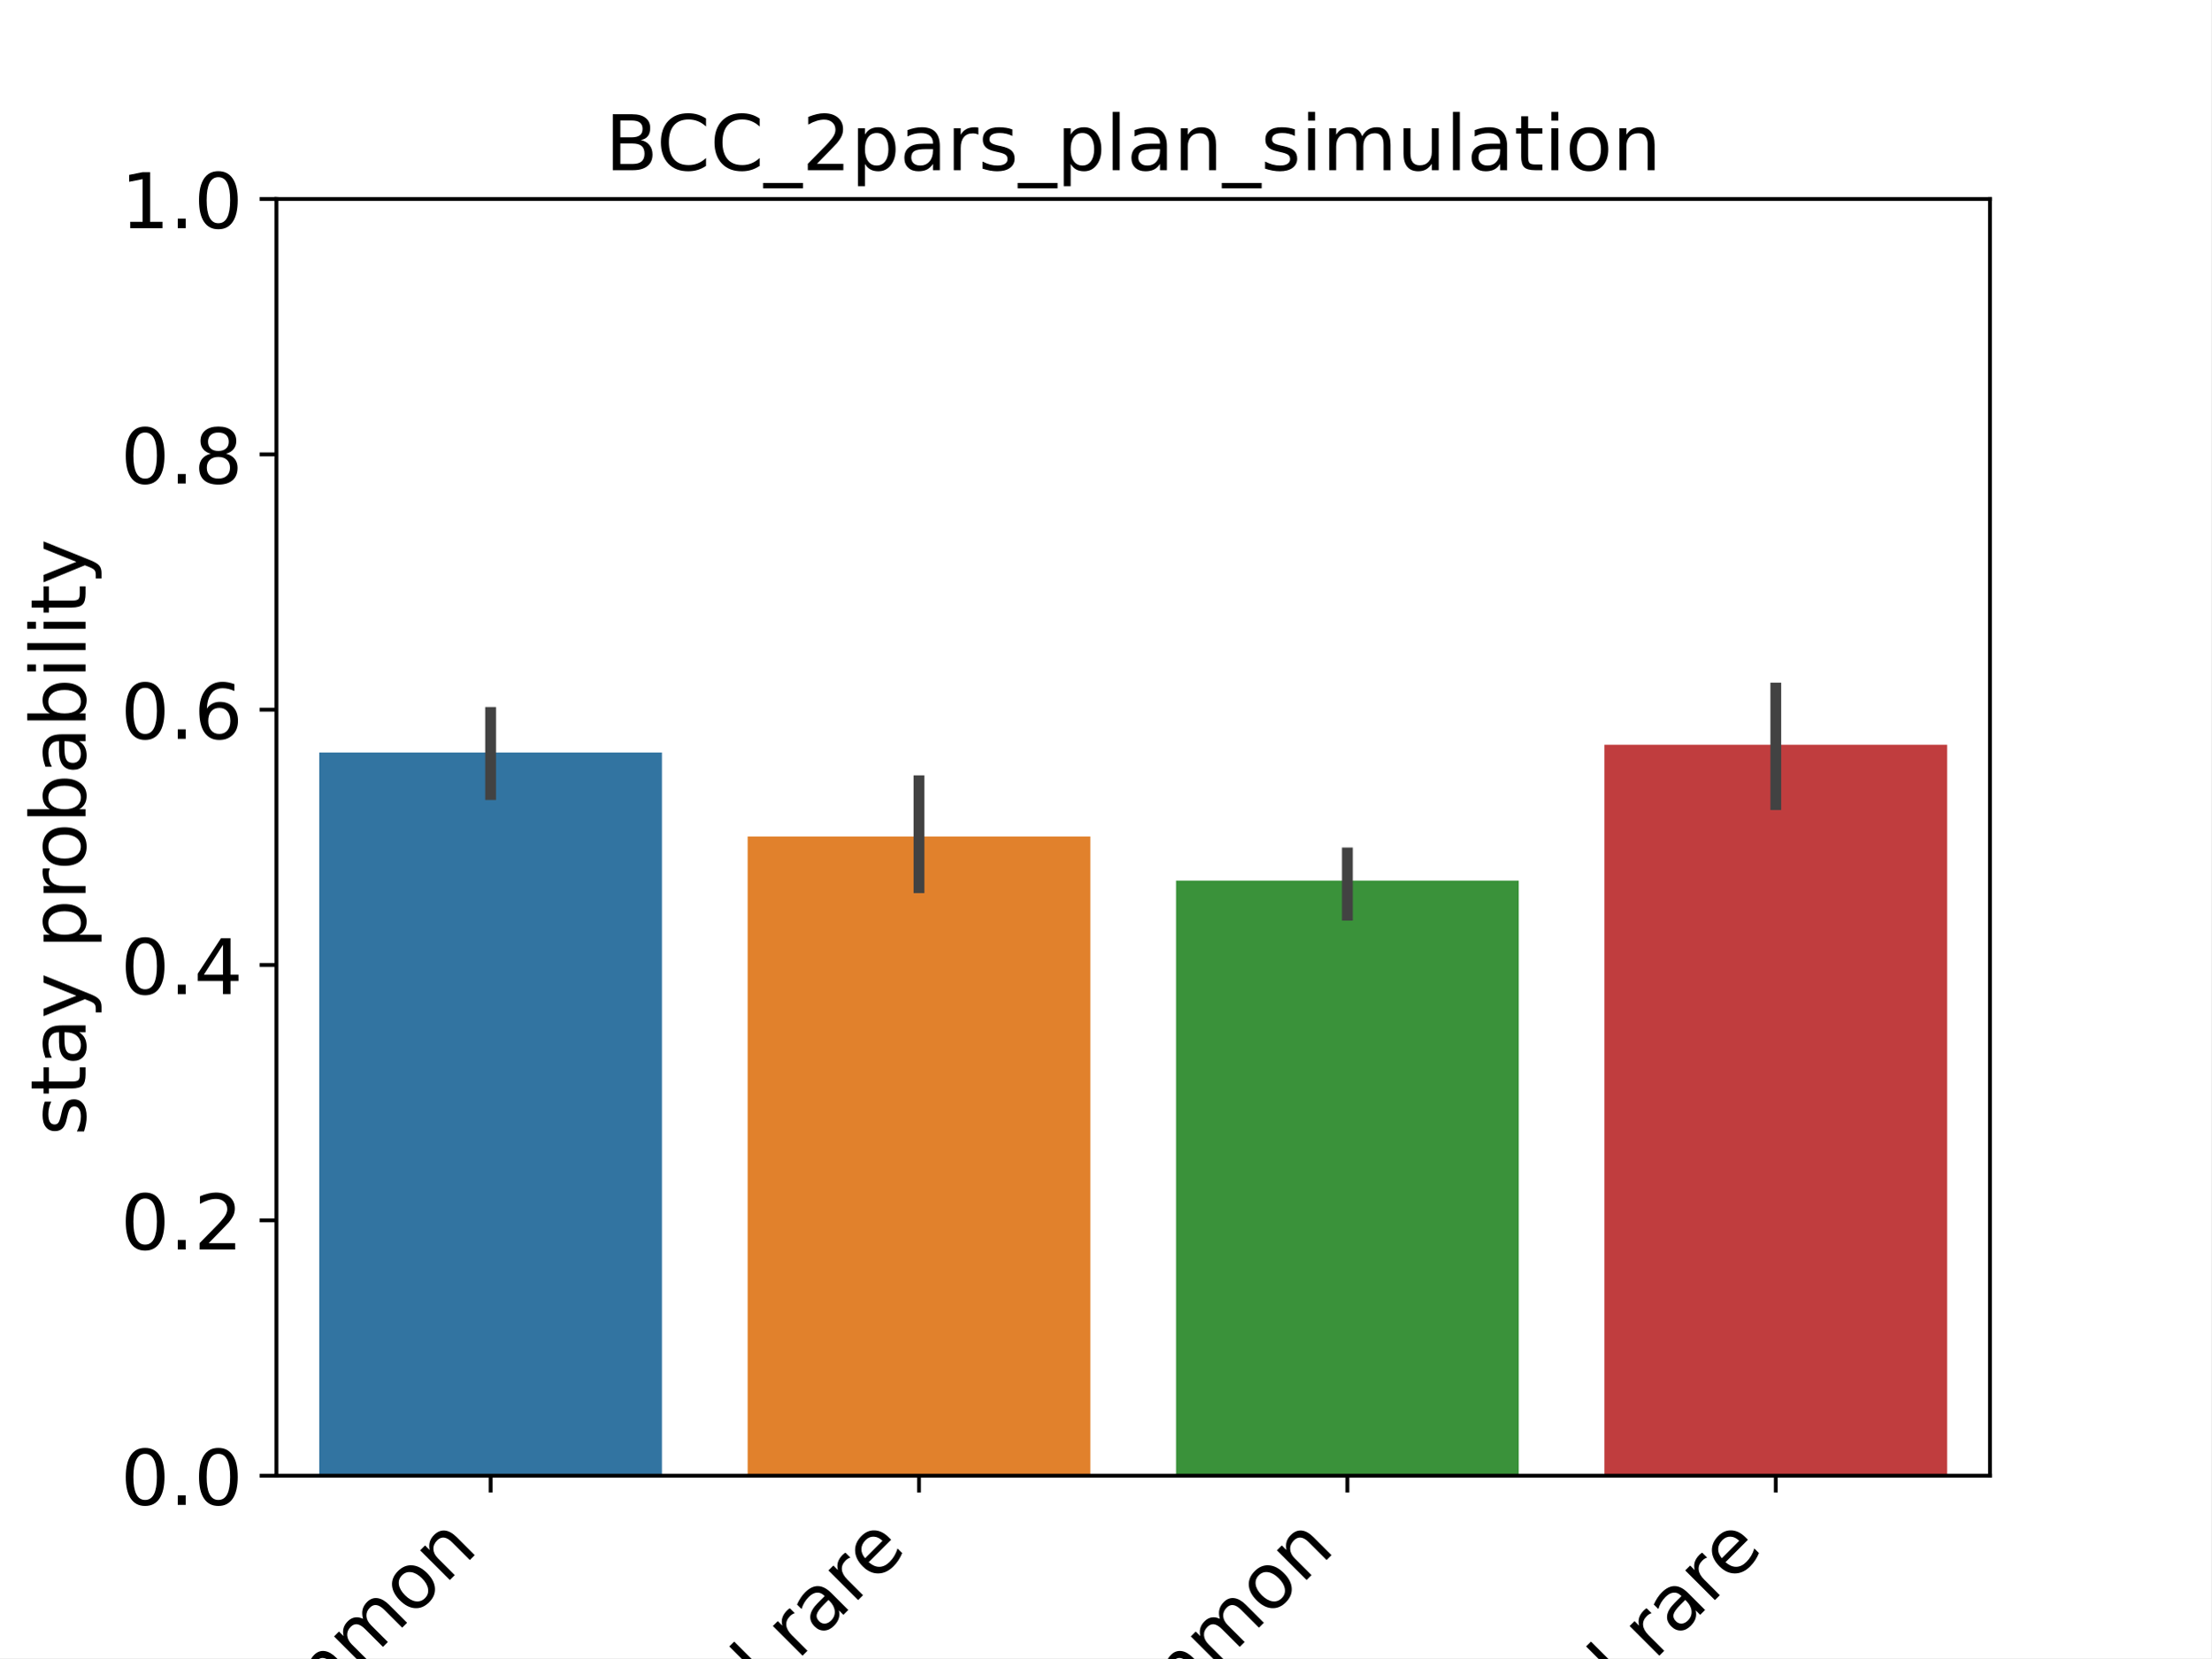
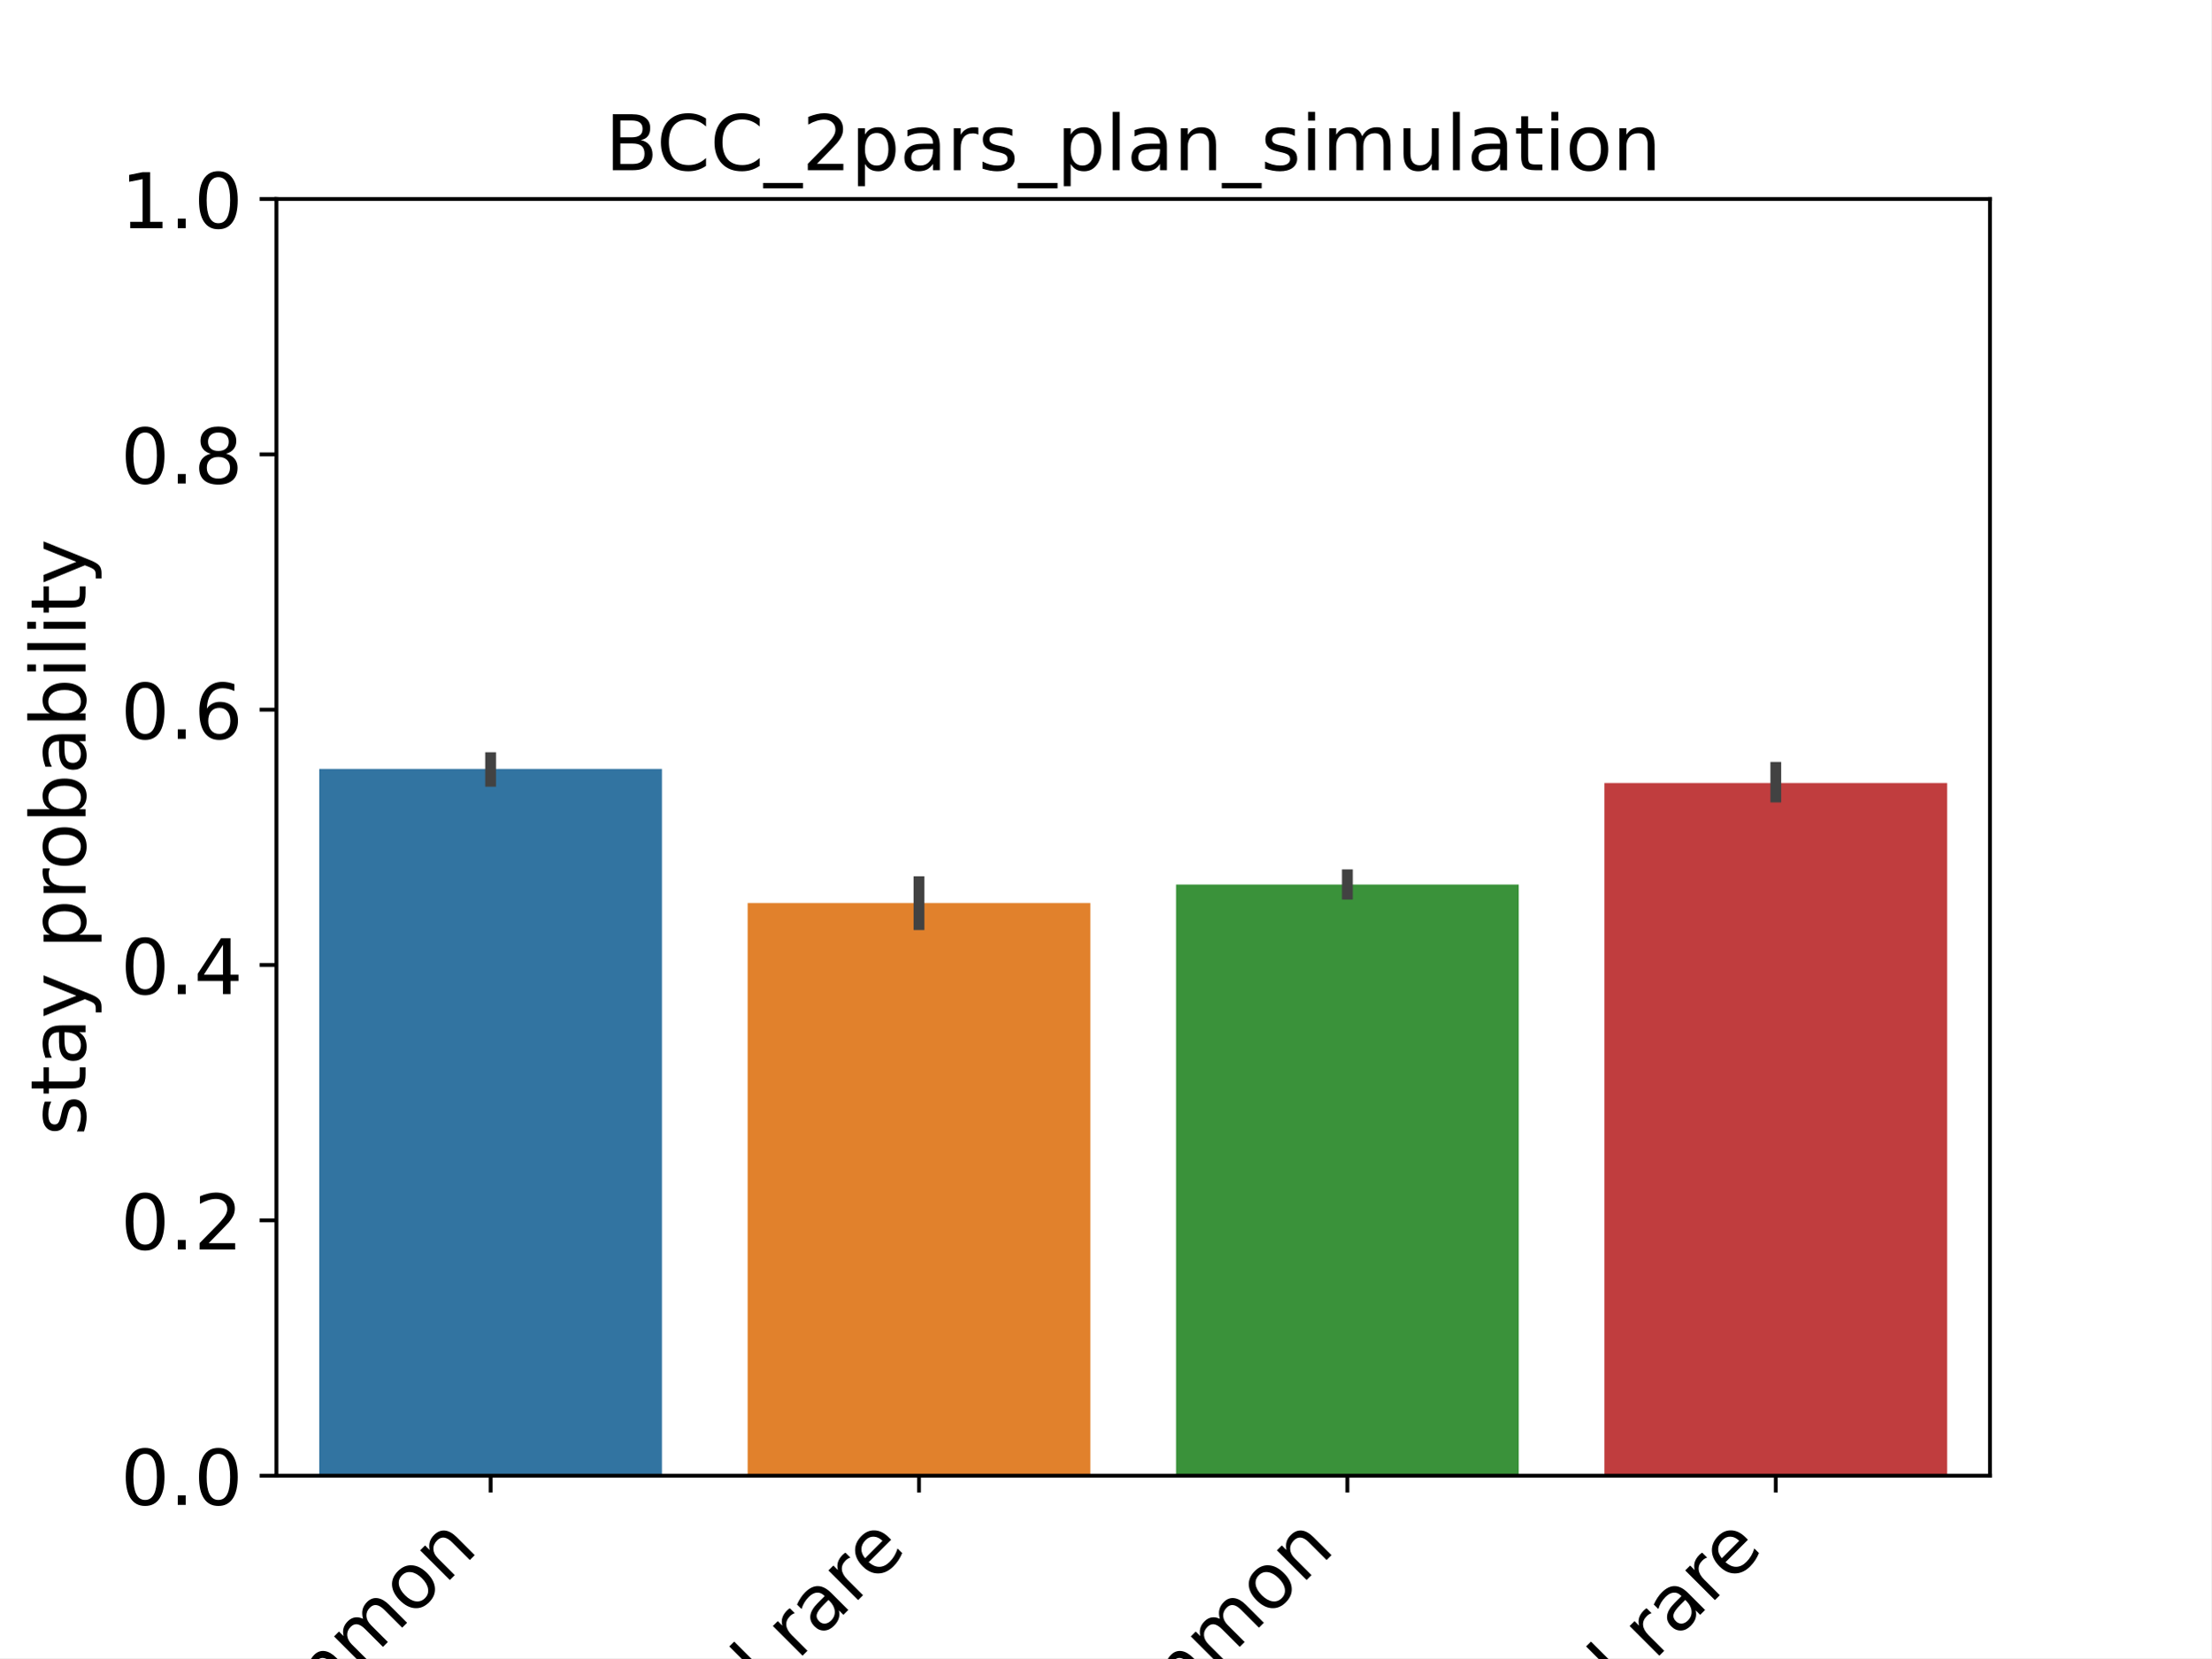
<svg xmlns="http://www.w3.org/2000/svg" xmlns:xlink="http://www.w3.org/1999/xlink" width="460.8pt" height="345.6pt" viewBox="0 0 460.8 345.6" version="1.1">
  <defs>
    <style type="text/css">*{stroke-linejoin: round; stroke-linecap: butt}</style>
  </defs>
  <g id="figure_1">
    <g id="patch_1">
      <path d="M 0 345.6  L 460.8 345.6  L 460.8 0  L 0 0  z " style="fill: #ffffff" />
    </g>
    <g id="axes_1">
      <g id="patch_2">
        <path d="M 57.6 307.584  L 414.72 307.584  L 414.72 41.472  L 57.6 41.472  z " style="fill: #ffffff" />
      </g>
      <g id="patch_3">
-         <path d="M 66.528 307.584  L 137.952 307.584  L 137.952 156.851  L 66.528 156.851  z " clip-path="url(#pbaff91af8e)" style="fill: #3274a1" />
+         <path d="M 66.528 307.584  L 137.952 307.584  L 137.952 160.273  L 66.528 160.273  z " clip-path="url(#p17601816da)" style="fill: #3274a1" />
      </g>
      <g id="patch_4">
-         <path d="M 155.808 307.584  L 227.232 307.584  L 227.232 174.357  L 155.808 174.357  z " clip-path="url(#pbaff91af8e)" style="fill: #e1812c" />
+         <path d="M 155.808 307.584  L 227.232 307.584  L 227.232 188.232  L 155.808 188.232  z " clip-path="url(#p17601816da)" style="fill: #e1812c" />
      </g>
      <g id="patch_5">
-         <path d="M 245.088 307.584  L 316.512 307.584  L 316.512 183.546  L 245.088 183.546  z " clip-path="url(#pbaff91af8e)" style="fill: #3a923a" />
+         <path d="M 245.088 307.584  L 316.512 307.584  L 316.512 184.375  L 245.088 184.375  z " clip-path="url(#p17601816da)" style="fill: #3a923a" />
      </g>
      <g id="patch_6">
-         <path d="M 334.368 307.584  L 405.792 307.584  L 405.792 155.24  L 334.368 155.24  z " clip-path="url(#pbaff91af8e)" style="fill: #c03d3e" />
+         <path d="M 334.368 307.584  L 405.792 307.584  L 405.792 163.207  L 334.368 163.207  z " clip-path="url(#p17601816da)" style="fill: #c03d3e" />
      </g>
      <g id="matplotlib.axis_1">
        <g id="xtick_1">
          <g id="line2d_1">
            <defs>
-               <path id="m397feacd06" d="M 0 0  L 0 3.5  " style="stroke: #000000; stroke-width: 0.8" />
+               <path id="mc7d03de395" d="M 0 0  L 0 3.5  " style="stroke: #000000; stroke-width: 0.8" />
            </defs>
            <g>
-               <use xlink:href="#m397feacd06" x="102.24" y="307.584" style="stroke: #000000; stroke-width: 0.8" />
+               <use xlink:href="#mc7d03de395" x="102.24" y="307.584" style="stroke: #000000; stroke-width: 0.8" />
            </g>
          </g>
          <g id="text_1">
            <g transform="translate(-6.307962 429.3757) rotate(-45) scale(0.16 -0.16)">
              <defs>
                <path id="DejaVuSans-72" d="M 2631 2963  Q 2534 3019 2420 3045  Q 2306 3072 2169 3072  Q 1681 3072 1420 2755  Q 1159 2438 1159 1844  L 1159 0  L 581 0  L 581 3500  L 1159 3500  L 1159 2956  Q 1341 3275 1631 3429  Q 1922 3584 2338 3584  Q 2397 3584 2469 3576  Q 2541 3569 2628 3553  L 2631 2963  z " transform="scale(0.015625)" />
                <path id="DejaVuSans-65" d="M 3597 1894  L 3597 1613  L 953 1613  Q 991 1019 1311 708  Q 1631 397 2203 397  Q 2534 397 2845 478  Q 3156 559 3463 722  L 3463 178  Q 3153 47 2828 -22  Q 2503 -91 2169 -91  Q 1331 -91 842 396  Q 353 884 353 1716  Q 353 2575 817 3079  Q 1281 3584 2069 3584  Q 2775 3584 3186 3129  Q 3597 2675 3597 1894  z M 3022 2063  Q 3016 2534 2758 2815  Q 2500 3097 2075 3097  Q 1594 3097 1305 2825  Q 1016 2553 972 2059  L 3022 2063  z " transform="scale(0.015625)" />
                <path id="DejaVuSans-77" d="M 269 3500  L 844 3500  L 1563 769  L 2278 3500  L 2956 3500  L 3675 769  L 4391 3500  L 4966 3500  L 4050 0  L 3372 0  L 2619 2869  L 1863 0  L 1184 0  L 269 3500  z " transform="scale(0.015625)" />
                <path id="DejaVuSans-61" d="M 2194 1759  Q 1497 1759 1228 1600  Q 959 1441 959 1056  Q 959 750 1161 570  Q 1363 391 1709 391  Q 2188 391 2477 730  Q 2766 1069 2766 1631  L 2766 1759  L 2194 1759  z M 3341 1997  L 3341 0  L 2766 0  L 2766 531  Q 2569 213 2275 61  Q 1981 -91 1556 -91  Q 1019 -91 701 211  Q 384 513 384 1019  Q 384 1609 779 1909  Q 1175 2209 1959 2209  L 2766 2209  L 2766 2266  Q 2766 2663 2505 2880  Q 2244 3097 1772 3097  Q 1472 3097 1187 3025  Q 903 2953 641 2809  L 641 3341  Q 956 3463 1253 3523  Q 1550 3584 1831 3584  Q 2591 3584 2966 3190  Q 3341 2797 3341 1997  z " transform="scale(0.015625)" />
                <path id="DejaVuSans-64" d="M 2906 2969  L 2906 4863  L 3481 4863  L 3481 0  L 2906 0  L 2906 525  Q 2725 213 2448 61  Q 2172 -91 1784 -91  Q 1150 -91 751 415  Q 353 922 353 1747  Q 353 2572 751 3078  Q 1150 3584 1784 3584  Q 2172 3584 2448 3432  Q 2725 3281 2906 2969  z M 947 1747  Q 947 1113 1208 752  Q 1469 391 1925 391  Q 2381 391 2643 752  Q 2906 1113 2906 1747  Q 2906 2381 2643 2742  Q 2381 3103 1925 3103  Q 1469 3103 1208 2742  Q 947 2381 947 1747  z " transform="scale(0.015625)" />
                <path id="DejaVuSans-20" transform="scale(0.015625)" />
                <path id="DejaVuSans-63" d="M 3122 3366  L 3122 2828  Q 2878 2963 2633 3030  Q 2388 3097 2138 3097  Q 1578 3097 1268 2742  Q 959 2388 959 1747  Q 959 1106 1268 751  Q 1578 397 2138 397  Q 2388 397 2633 464  Q 2878 531 3122 666  L 3122 134  Q 2881 22 2623 -34  Q 2366 -91 2075 -91  Q 1284 -91 818 406  Q 353 903 353 1747  Q 353 2603 823 3093  Q 1294 3584 2113 3584  Q 2378 3584 2631 3529  Q 2884 3475 3122 3366  z " transform="scale(0.015625)" />
                <path id="DejaVuSans-6f" d="M 1959 3097  Q 1497 3097 1228 2736  Q 959 2375 959 1747  Q 959 1119 1226 758  Q 1494 397 1959 397  Q 2419 397 2687 759  Q 2956 1122 2956 1747  Q 2956 2369 2687 2733  Q 2419 3097 1959 3097  z M 1959 3584  Q 2709 3584 3137 3096  Q 3566 2609 3566 1747  Q 3566 888 3137 398  Q 2709 -91 1959 -91  Q 1206 -91 779 398  Q 353 888 353 1747  Q 353 2609 779 3096  Q 1206 3584 1959 3584  z " transform="scale(0.015625)" />
                <path id="DejaVuSans-6d" d="M 3328 2828  Q 3544 3216 3844 3400  Q 4144 3584 4550 3584  Q 5097 3584 5394 3201  Q 5691 2819 5691 2113  L 5691 0  L 5113 0  L 5113 2094  Q 5113 2597 4934 2840  Q 4756 3084 4391 3084  Q 3944 3084 3684 2787  Q 3425 2491 3425 1978  L 3425 0  L 2847 0  L 2847 2094  Q 2847 2600 2669 2842  Q 2491 3084 2119 3084  Q 1678 3084 1418 2786  Q 1159 2488 1159 1978  L 1159 0  L 581 0  L 581 3500  L 1159 3500  L 1159 2956  Q 1356 3278 1631 3431  Q 1906 3584 2284 3584  Q 2666 3584 2933 3390  Q 3200 3197 3328 2828  z " transform="scale(0.015625)" />
                <path id="DejaVuSans-6e" d="M 3513 2113  L 3513 0  L 2938 0  L 2938 2094  Q 2938 2591 2744 2837  Q 2550 3084 2163 3084  Q 1697 3084 1428 2787  Q 1159 2491 1159 1978  L 1159 0  L 581 0  L 581 3500  L 1159 3500  L 1159 2956  Q 1366 3272 1645 3428  Q 1925 3584 2291 3584  Q 2894 3584 3203 3211  Q 3513 2838 3513 2113  z " transform="scale(0.015625)" />
              </defs>
              <use xlink:href="#DejaVuSans-72" />
              <use xlink:href="#DejaVuSans-65" transform="translate(38.86328 0)" />
              <use xlink:href="#DejaVuSans-77" transform="translate(100.3867 0)" />
              <use xlink:href="#DejaVuSans-61" transform="translate(182.1738 0)" />
              <use xlink:href="#DejaVuSans-72" transform="translate(243.4531 0)" />
              <use xlink:href="#DejaVuSans-64" transform="translate(282.8164 0)" />
              <use xlink:href="#DejaVuSans-65" transform="translate(346.293 0)" />
              <use xlink:href="#DejaVuSans-64" transform="translate(407.8164 0)" />
              <use xlink:href="#DejaVuSans-20" transform="translate(471.293 0)" />
              <use xlink:href="#DejaVuSans-63" transform="translate(503.0801 0)" />
              <use xlink:href="#DejaVuSans-6f" transform="translate(558.0605 0)" />
              <use xlink:href="#DejaVuSans-6d" transform="translate(619.2422 0)" />
              <use xlink:href="#DejaVuSans-6d" transform="translate(716.6543 0)" />
              <use xlink:href="#DejaVuSans-6f" transform="translate(814.0664 0)" />
              <use xlink:href="#DejaVuSans-6e" transform="translate(875.248 0)" />
            </g>
          </g>
        </g>
        <g id="xtick_2">
          <g id="line2d_2">
            <g>
-               <use xlink:href="#m397feacd06" x="191.52" y="307.584" style="stroke: #000000; stroke-width: 0.8" />
+               <use xlink:href="#mc7d03de395" x="191.52" y="307.584" style="stroke: #000000; stroke-width: 0.8" />
            </g>
          </g>
          <g id="text_2">
            <g transform="translate(109.3065 403.0413) rotate(-45) scale(0.16 -0.16)">
              <use xlink:href="#DejaVuSans-72" />
              <use xlink:href="#DejaVuSans-65" transform="translate(38.86328 0)" />
              <use xlink:href="#DejaVuSans-77" transform="translate(100.3867 0)" />
              <use xlink:href="#DejaVuSans-61" transform="translate(182.1738 0)" />
              <use xlink:href="#DejaVuSans-72" transform="translate(243.4531 0)" />
              <use xlink:href="#DejaVuSans-64" transform="translate(282.8164 0)" />
              <use xlink:href="#DejaVuSans-65" transform="translate(346.293 0)" />
              <use xlink:href="#DejaVuSans-64" transform="translate(407.8164 0)" />
              <use xlink:href="#DejaVuSans-20" transform="translate(471.293 0)" />
              <use xlink:href="#DejaVuSans-72" transform="translate(503.0801 0)" />
              <use xlink:href="#DejaVuSans-61" transform="translate(544.1934 0)" />
              <use xlink:href="#DejaVuSans-72" transform="translate(605.4727 0)" />
              <use xlink:href="#DejaVuSans-65" transform="translate(644.3359 0)" />
            </g>
          </g>
        </g>
        <g id="xtick_3">
          <g id="line2d_3">
            <g>
-               <use xlink:href="#m397feacd06" x="280.8" y="307.584" style="stroke: #000000; stroke-width: 0.8" />
+               <use xlink:href="#mc7d03de395" x="280.8" y="307.584" style="stroke: #000000; stroke-width: 0.8" />
            </g>
          </g>
          <g id="text_3">
            <g transform="translate(157.9119 443.7158) rotate(-45) scale(0.16 -0.16)">
              <defs>
                <path id="DejaVuSans-75" d="M 544 1381  L 544 3500  L 1119 3500  L 1119 1403  Q 1119 906 1312 657  Q 1506 409 1894 409  Q 2359 409 2629 706  Q 2900 1003 2900 1516  L 2900 3500  L 3475 3500  L 3475 0  L 2900 0  L 2900 538  Q 2691 219 2414 64  Q 2138 -91 1772 -91  Q 1169 -91 856 284  Q 544 659 544 1381  z M 1991 3584  L 1991 3584  z " transform="scale(0.015625)" />
              </defs>
              <use xlink:href="#DejaVuSans-75" />
              <use xlink:href="#DejaVuSans-6e" transform="translate(63.37891 0)" />
              <use xlink:href="#DejaVuSans-72" transform="translate(126.7578 0)" />
              <use xlink:href="#DejaVuSans-65" transform="translate(165.6211 0)" />
              <use xlink:href="#DejaVuSans-77" transform="translate(227.1445 0)" />
              <use xlink:href="#DejaVuSans-61" transform="translate(308.9316 0)" />
              <use xlink:href="#DejaVuSans-72" transform="translate(370.2109 0)" />
              <use xlink:href="#DejaVuSans-64" transform="translate(409.5742 0)" />
              <use xlink:href="#DejaVuSans-65" transform="translate(473.0508 0)" />
              <use xlink:href="#DejaVuSans-64" transform="translate(534.5742 0)" />
              <use xlink:href="#DejaVuSans-20" transform="translate(598.0508 0)" />
              <use xlink:href="#DejaVuSans-63" transform="translate(629.8379 0)" />
              <use xlink:href="#DejaVuSans-6f" transform="translate(684.8184 0)" />
              <use xlink:href="#DejaVuSans-6d" transform="translate(746 0)" />
              <use xlink:href="#DejaVuSans-6d" transform="translate(843.4121 0)" />
              <use xlink:href="#DejaVuSans-6f" transform="translate(940.8242 0)" />
              <use xlink:href="#DejaVuSans-6e" transform="translate(1002.006 0)" />
            </g>
          </g>
        </g>
        <g id="xtick_4">
          <g id="line2d_4">
            <g>
-               <use xlink:href="#m397feacd06" x="370.08" y="307.584" style="stroke: #000000; stroke-width: 0.8" />
+               <use xlink:href="#mc7d03de395" x="370.08" y="307.584" style="stroke: #000000; stroke-width: 0.8" />
            </g>
          </g>
          <g id="text_4">
            <g transform="translate(273.5263 417.3814) rotate(-45) scale(0.16 -0.16)">
              <use xlink:href="#DejaVuSans-75" />
              <use xlink:href="#DejaVuSans-6e" transform="translate(63.37891 0)" />
              <use xlink:href="#DejaVuSans-72" transform="translate(126.7578 0)" />
              <use xlink:href="#DejaVuSans-65" transform="translate(165.6211 0)" />
              <use xlink:href="#DejaVuSans-77" transform="translate(227.1445 0)" />
              <use xlink:href="#DejaVuSans-61" transform="translate(308.9316 0)" />
              <use xlink:href="#DejaVuSans-72" transform="translate(370.2109 0)" />
              <use xlink:href="#DejaVuSans-64" transform="translate(409.5742 0)" />
              <use xlink:href="#DejaVuSans-65" transform="translate(473.0508 0)" />
              <use xlink:href="#DejaVuSans-64" transform="translate(534.5742 0)" />
              <use xlink:href="#DejaVuSans-20" transform="translate(598.0508 0)" />
              <use xlink:href="#DejaVuSans-72" transform="translate(629.8379 0)" />
              <use xlink:href="#DejaVuSans-61" transform="translate(670.9512 0)" />
              <use xlink:href="#DejaVuSans-72" transform="translate(732.2305 0)" />
              <use xlink:href="#DejaVuSans-65" transform="translate(771.0938 0)" />
            </g>
          </g>
        </g>
      </g>
      <g id="matplotlib.axis_2">
        <g id="ytick_1">
          <g id="line2d_5">
            <defs>
-               <path id="m71ddf9f485" d="M 0 0  L -3.5 0  " style="stroke: #000000; stroke-width: 0.8" />
+               <path id="ma444994401" d="M 0 0  L -3.5 0  " style="stroke: #000000; stroke-width: 0.8" />
            </defs>
            <g>
-               <use xlink:href="#m71ddf9f485" x="57.6" y="307.584" style="stroke: #000000; stroke-width: 0.8" />
+               <use xlink:href="#ma444994401" x="57.6" y="307.584" style="stroke: #000000; stroke-width: 0.8" />
            </g>
          </g>
          <g id="text_5">
            <g transform="translate(25.155 313.6628) scale(0.16 -0.16)">
              <defs>
                <path id="DejaVuSans-30" d="M 2034 4250  Q 1547 4250 1301 3770  Q 1056 3291 1056 2328  Q 1056 1369 1301 889  Q 1547 409 2034 409  Q 2525 409 2770 889  Q 3016 1369 3016 2328  Q 3016 3291 2770 3770  Q 2525 4250 2034 4250  z M 2034 4750  Q 2819 4750 3233 4129  Q 3647 3509 3647 2328  Q 3647 1150 3233 529  Q 2819 -91 2034 -91  Q 1250 -91 836 529  Q 422 1150 422 2328  Q 422 3509 836 4129  Q 1250 4750 2034 4750  z " transform="scale(0.015625)" />
                <path id="DejaVuSans-2e" d="M 684 794  L 1344 794  L 1344 0  L 684 0  L 684 794  z " transform="scale(0.015625)" />
              </defs>
              <use xlink:href="#DejaVuSans-30" />
              <use xlink:href="#DejaVuSans-2e" transform="translate(63.62305 0)" />
              <use xlink:href="#DejaVuSans-30" transform="translate(95.41016 0)" />
            </g>
          </g>
        </g>
        <g id="ytick_2">
          <g id="line2d_6">
            <g>
-               <use xlink:href="#m71ddf9f485" x="57.6" y="254.362" style="stroke: #000000; stroke-width: 0.8" />
+               <use xlink:href="#ma444994401" x="57.6" y="254.362" style="stroke: #000000; stroke-width: 0.8" />
            </g>
          </g>
          <g id="text_6">
            <g transform="translate(25.155 260.4403) scale(0.16 -0.16)">
              <defs>
                <path id="DejaVuSans-32" d="M 1228 531  L 3431 531  L 3431 0  L 469 0  L 469 531  Q 828 903 1448 1529  Q 2069 2156 2228 2338  Q 2531 2678 2651 2914  Q 2772 3150 2772 3378  Q 2772 3750 2511 3984  Q 2250 4219 1831 4219  Q 1534 4219 1204 4116  Q 875 4013 500 3803  L 500 4441  Q 881 4594 1212 4672  Q 1544 4750 1819 4750  Q 2544 4750 2975 4387  Q 3406 4025 3406 3419  Q 3406 3131 3298 2873  Q 3191 2616 2906 2266  Q 2828 2175 2409 1742  Q 1991 1309 1228 531  z " transform="scale(0.015625)" />
              </defs>
              <use xlink:href="#DejaVuSans-30" />
              <use xlink:href="#DejaVuSans-2e" transform="translate(63.62305 0)" />
              <use xlink:href="#DejaVuSans-32" transform="translate(95.41016 0)" />
            </g>
          </g>
        </g>
        <g id="ytick_3">
          <g id="line2d_7">
            <g>
-               <use xlink:href="#m71ddf9f485" x="57.6" y="201.139" style="stroke: #000000; stroke-width: 0.8" />
+               <use xlink:href="#ma444994401" x="57.6" y="201.139" style="stroke: #000000; stroke-width: 0.8" />
            </g>
          </g>
          <g id="text_7">
            <g transform="translate(25.155 207.2179) scale(0.16 -0.16)">
              <defs>
                <path id="DejaVuSans-34" d="M 2419 4116  L 825 1625  L 2419 1625  L 2419 4116  z M 2253 4666  L 3047 4666  L 3047 1625  L 3713 1625  L 3713 1100  L 3047 1100  L 3047 0  L 2419 0  L 2419 1100  L 313 1100  L 313 1709  L 2253 4666  z " transform="scale(0.015625)" />
              </defs>
              <use xlink:href="#DejaVuSans-30" />
              <use xlink:href="#DejaVuSans-2e" transform="translate(63.62305 0)" />
              <use xlink:href="#DejaVuSans-34" transform="translate(95.41016 0)" />
            </g>
          </g>
        </g>
        <g id="ytick_4">
          <g id="line2d_8">
            <g>
-               <use xlink:href="#m71ddf9f485" x="57.6" y="147.917" style="stroke: #000000; stroke-width: 0.8" />
+               <use xlink:href="#ma444994401" x="57.6" y="147.917" style="stroke: #000000; stroke-width: 0.8" />
            </g>
          </g>
          <g id="text_8">
            <g transform="translate(25.155 153.9955) scale(0.16 -0.16)">
              <defs>
                <path id="DejaVuSans-36" d="M 2113 2584  Q 1688 2584 1439 2293  Q 1191 2003 1191 1497  Q 1191 994 1439 701  Q 1688 409 2113 409  Q 2538 409 2786 701  Q 3034 994 3034 1497  Q 3034 2003 2786 2293  Q 2538 2584 2113 2584  z M 3366 4563  L 3366 3988  Q 3128 4100 2886 4159  Q 2644 4219 2406 4219  Q 1781 4219 1451 3797  Q 1122 3375 1075 2522  Q 1259 2794 1537 2939  Q 1816 3084 2150 3084  Q 2853 3084 3261 2657  Q 3669 2231 3669 1497  Q 3669 778 3244 343  Q 2819 -91 2113 -91  Q 1303 -91 875 529  Q 447 1150 447 2328  Q 447 3434 972 4092  Q 1497 4750 2381 4750  Q 2619 4750 2861 4703  Q 3103 4656 3366 4563  z " transform="scale(0.015625)" />
              </defs>
              <use xlink:href="#DejaVuSans-30" />
              <use xlink:href="#DejaVuSans-2e" transform="translate(63.62305 0)" />
              <use xlink:href="#DejaVuSans-36" transform="translate(95.41016 0)" />
            </g>
          </g>
        </g>
        <g id="ytick_5">
          <g id="line2d_9">
            <g>
-               <use xlink:href="#m71ddf9f485" x="57.6" y="94.694" style="stroke: #000000; stroke-width: 0.8" />
+               <use xlink:href="#ma444994401" x="57.6" y="94.694" style="stroke: #000000; stroke-width: 0.8" />
            </g>
          </g>
          <g id="text_9">
            <g transform="translate(25.155 100.7731) scale(0.16 -0.16)">
              <defs>
                <path id="DejaVuSans-38" d="M 2034 2216  Q 1584 2216 1326 1975  Q 1069 1734 1069 1313  Q 1069 891 1326 650  Q 1584 409 2034 409  Q 2484 409 2743 651  Q 3003 894 3003 1313  Q 3003 1734 2745 1975  Q 2488 2216 2034 2216  z M 1403 2484  Q 997 2584 770 2862  Q 544 3141 544 3541  Q 544 4100 942 4425  Q 1341 4750 2034 4750  Q 2731 4750 3128 4425  Q 3525 4100 3525 3541  Q 3525 3141 3298 2862  Q 3072 2584 2669 2484  Q 3125 2378 3379 2068  Q 3634 1759 3634 1313  Q 3634 634 3220 271  Q 2806 -91 2034 -91  Q 1263 -91 848 271  Q 434 634 434 1313  Q 434 1759 690 2068  Q 947 2378 1403 2484  z M 1172 3481  Q 1172 3119 1398 2916  Q 1625 2713 2034 2713  Q 2441 2713 2670 2916  Q 2900 3119 2900 3481  Q 2900 3844 2670 4047  Q 2441 4250 2034 4250  Q 1625 4250 1398 4047  Q 1172 3844 1172 3481  z " transform="scale(0.015625)" />
              </defs>
              <use xlink:href="#DejaVuSans-30" />
              <use xlink:href="#DejaVuSans-2e" transform="translate(63.62305 0)" />
              <use xlink:href="#DejaVuSans-38" transform="translate(95.41016 0)" />
            </g>
          </g>
        </g>
        <g id="ytick_6">
          <g id="line2d_10">
            <g>
-               <use xlink:href="#m71ddf9f485" x="57.6" y="41.472" style="stroke: #000000; stroke-width: 0.8" />
+               <use xlink:href="#ma444994401" x="57.6" y="41.472" style="stroke: #000000; stroke-width: 0.8" />
            </g>
          </g>
          <g id="text_10">
            <g transform="translate(25.155 47.55075) scale(0.16 -0.16)">
              <defs>
                <path id="DejaVuSans-31" d="M 794 531  L 1825 531  L 1825 4091  L 703 3866  L 703 4441  L 1819 4666  L 2450 4666  L 2450 531  L 3481 531  L 3481 0  L 794 0  L 794 531  z " transform="scale(0.015625)" />
              </defs>
              <use xlink:href="#DejaVuSans-31" />
              <use xlink:href="#DejaVuSans-2e" transform="translate(63.62305 0)" />
              <use xlink:href="#DejaVuSans-30" transform="translate(95.41016 0)" />
            </g>
          </g>
        </g>
        <g id="text_11">
          <g transform="translate(17.8275 236.693) rotate(-90) scale(0.16 -0.16)">
            <defs>
              <path id="DejaVuSans-73" d="M 2834 3397  L 2834 2853  Q 2591 2978 2328 3040  Q 2066 3103 1784 3103  Q 1356 3103 1142 2972  Q 928 2841 928 2578  Q 928 2378 1081 2264  Q 1234 2150 1697 2047  L 1894 2003  Q 2506 1872 2764 1633  Q 3022 1394 3022 966  Q 3022 478 2636 193  Q 2250 -91 1575 -91  Q 1294 -91 989 -36  Q 684 19 347 128  L 347 722  Q 666 556 975 473  Q 1284 391 1588 391  Q 1994 391 2212 530  Q 2431 669 2431 922  Q 2431 1156 2273 1281  Q 2116 1406 1581 1522  L 1381 1569  Q 847 1681 609 1914  Q 372 2147 372 2553  Q 372 3047 722 3315  Q 1072 3584 1716 3584  Q 2034 3584 2315 3537  Q 2597 3491 2834 3397  z " transform="scale(0.015625)" />
              <path id="DejaVuSans-74" d="M 1172 4494  L 1172 3500  L 2356 3500  L 2356 3053  L 1172 3053  L 1172 1153  Q 1172 725 1289 603  Q 1406 481 1766 481  L 2356 481  L 2356 0  L 1766 0  Q 1100 0 847 248  Q 594 497 594 1153  L 594 3053  L 172 3053  L 172 3500  L 594 3500  L 594 4494  L 1172 4494  z " transform="scale(0.015625)" />
              <path id="DejaVuSans-79" d="M 2059 -325  Q 1816 -950 1584 -1140  Q 1353 -1331 966 -1331  L 506 -1331  L 506 -850  L 844 -850  Q 1081 -850 1212 -737  Q 1344 -625 1503 -206  L 1606 56  L 191 3500  L 800 3500  L 1894 763  L 2988 3500  L 3597 3500  L 2059 -325  z " transform="scale(0.015625)" />
              <path id="DejaVuSans-70" d="M 1159 525  L 1159 -1331  L 581 -1331  L 581 3500  L 1159 3500  L 1159 2969  Q 1341 3281 1617 3432  Q 1894 3584 2278 3584  Q 2916 3584 3314 3078  Q 3713 2572 3713 1747  Q 3713 922 3314 415  Q 2916 -91 2278 -91  Q 1894 -91 1617 61  Q 1341 213 1159 525  z M 3116 1747  Q 3116 2381 2855 2742  Q 2594 3103 2138 3103  Q 1681 3103 1420 2742  Q 1159 2381 1159 1747  Q 1159 1113 1420 752  Q 1681 391 2138 391  Q 2594 391 2855 752  Q 3116 1113 3116 1747  z " transform="scale(0.015625)" />
              <path id="DejaVuSans-62" d="M 3116 1747  Q 3116 2381 2855 2742  Q 2594 3103 2138 3103  Q 1681 3103 1420 2742  Q 1159 2381 1159 1747  Q 1159 1113 1420 752  Q 1681 391 2138 391  Q 2594 391 2855 752  Q 3116 1113 3116 1747  z M 1159 2969  Q 1341 3281 1617 3432  Q 1894 3584 2278 3584  Q 2916 3584 3314 3078  Q 3713 2572 3713 1747  Q 3713 922 3314 415  Q 2916 -91 2278 -91  Q 1894 -91 1617 61  Q 1341 213 1159 525  L 1159 0  L 581 0  L 581 4863  L 1159 4863  L 1159 2969  z " transform="scale(0.015625)" />
              <path id="DejaVuSans-69" d="M 603 3500  L 1178 3500  L 1178 0  L 603 0  L 603 3500  z M 603 4863  L 1178 4863  L 1178 4134  L 603 4134  L 603 4863  z " transform="scale(0.015625)" />
              <path id="DejaVuSans-6c" d="M 603 4863  L 1178 4863  L 1178 0  L 603 0  L 603 4863  z " transform="scale(0.015625)" />
            </defs>
            <use xlink:href="#DejaVuSans-73" />
            <use xlink:href="#DejaVuSans-74" transform="translate(52.09961 0)" />
            <use xlink:href="#DejaVuSans-61" transform="translate(91.30859 0)" />
            <use xlink:href="#DejaVuSans-79" transform="translate(152.5879 0)" />
            <use xlink:href="#DejaVuSans-20" transform="translate(211.7676 0)" />
            <use xlink:href="#DejaVuSans-70" transform="translate(243.5547 0)" />
            <use xlink:href="#DejaVuSans-72" transform="translate(307.0312 0)" />
            <use xlink:href="#DejaVuSans-6f" transform="translate(345.8945 0)" />
            <use xlink:href="#DejaVuSans-62" transform="translate(407.0762 0)" />
            <use xlink:href="#DejaVuSans-61" transform="translate(470.5527 0)" />
            <use xlink:href="#DejaVuSans-62" transform="translate(531.832 0)" />
            <use xlink:href="#DejaVuSans-69" transform="translate(595.3086 0)" />
            <use xlink:href="#DejaVuSans-6c" transform="translate(623.0918 0)" />
            <use xlink:href="#DejaVuSans-69" transform="translate(650.875 0)" />
            <use xlink:href="#DejaVuSans-74" transform="translate(678.6582 0)" />
            <use xlink:href="#DejaVuSans-79" transform="translate(717.8672 0)" />
          </g>
        </g>
      </g>
      <g id="line2d_11">
-         <path d="M 102.24 165.616  L 102.24 148.492  " clip-path="url(#pbaff91af8e)" style="fill: none; stroke: #424242; stroke-width: 2.25; stroke-linecap: square" />
+         <path d="M 102.24 162.843  L 102.24 157.915  " clip-path="url(#p17601816da)" style="fill: none; stroke: #424242; stroke-width: 2.25; stroke-linecap: square" />
      </g>
      <g id="line2d_12">
-         <path d="M 191.52 185.024  L 191.52 162.738  " clip-path="url(#pbaff91af8e)" style="fill: none; stroke: #424242; stroke-width: 2.25; stroke-linecap: square" />
+         <path d="M 191.52 192.715  L 191.52 183.774  " clip-path="url(#p17601816da)" style="fill: none; stroke: #424242; stroke-width: 2.25; stroke-linecap: square" />
      </g>
      <g id="line2d_13">
-         <path d="M 280.8 190.757  L 280.8 177.773  " clip-path="url(#pbaff91af8e)" style="fill: none; stroke: #424242; stroke-width: 2.25; stroke-linecap: square" />
+         <path d="M 280.8 186.37  L 280.8 182.335  " clip-path="url(#p17601816da)" style="fill: none; stroke: #424242; stroke-width: 2.25; stroke-linecap: square" />
      </g>
      <g id="line2d_14">
-         <path d="M 370.08 167.705  L 370.08 143.423  " clip-path="url(#pbaff91af8e)" style="fill: none; stroke: #424242; stroke-width: 2.25; stroke-linecap: square" />
+         <path d="M 370.08 166.132  L 370.08 159.935  " clip-path="url(#p17601816da)" style="fill: none; stroke: #424242; stroke-width: 2.25; stroke-linecap: square" />
      </g>
      <g id="patch_7">
        <path d="M 57.6 307.584  L 57.6 41.472  " style="fill: none; stroke: #000000; stroke-width: 0.8; stroke-linejoin: miter; stroke-linecap: square" />
      </g>
      <g id="patch_8">
        <path d="M 414.72 307.584  L 414.72 41.472  " style="fill: none; stroke: #000000; stroke-width: 0.8; stroke-linejoin: miter; stroke-linecap: square" />
      </g>
      <g id="patch_9">
        <path d="M 57.6 307.584  L 414.72 307.584  " style="fill: none; stroke: #000000; stroke-width: 0.8; stroke-linejoin: miter; stroke-linecap: square" />
      </g>
      <g id="patch_10">
        <path d="M 57.6 41.472  L 414.72 41.472  " style="fill: none; stroke: #000000; stroke-width: 0.8; stroke-linejoin: miter; stroke-linecap: square" />
      </g>
      <g id="text_12">
        <g transform="translate(126.1363 35.472) scale(0.16 -0.16)">
          <defs>
            <path id="DejaVuSans-42" d="M 1259 2228  L 1259 519  L 2272 519  Q 2781 519 3026 730  Q 3272 941 3272 1375  Q 3272 1813 3026 2020  Q 2781 2228 2272 2228  L 1259 2228  z M 1259 4147  L 1259 2741  L 2194 2741  Q 2656 2741 2882 2914  Q 3109 3088 3109 3444  Q 3109 3797 2882 3972  Q 2656 4147 2194 4147  L 1259 4147  z M 628 4666  L 2241 4666  Q 2963 4666 3353 4366  Q 3744 4066 3744 3513  Q 3744 3084 3544 2831  Q 3344 2578 2956 2516  Q 3422 2416 3680 2098  Q 3938 1781 3938 1306  Q 3938 681 3513 340  Q 3088 0 2303 0  L 628 0  L 628 4666  z " transform="scale(0.015625)" />
            <path id="DejaVuSans-43" d="M 4122 4306  L 4122 3641  Q 3803 3938 3442 4084  Q 3081 4231 2675 4231  Q 1875 4231 1450 3742  Q 1025 3253 1025 2328  Q 1025 1406 1450 917  Q 1875 428 2675 428  Q 3081 428 3442 575  Q 3803 722 4122 1019  L 4122 359  Q 3791 134 3420 21  Q 3050 -91 2638 -91  Q 1578 -91 968 557  Q 359 1206 359 2328  Q 359 3453 968 4101  Q 1578 4750 2638 4750  Q 3056 4750 3426 4639  Q 3797 4528 4122 4306  z " transform="scale(0.015625)" />
            <path id="DejaVuSans-5f" d="M 3263 -1063  L 3263 -1509  L -63 -1509  L -63 -1063  L 3263 -1063  z " transform="scale(0.015625)" />
          </defs>
          <use xlink:href="#DejaVuSans-42" />
          <use xlink:href="#DejaVuSans-43" transform="translate(66.85352 0)" />
          <use xlink:href="#DejaVuSans-43" transform="translate(136.6777 0)" />
          <use xlink:href="#DejaVuSans-5f" transform="translate(206.502 0)" />
          <use xlink:href="#DejaVuSans-32" transform="translate(256.502 0)" />
          <use xlink:href="#DejaVuSans-70" transform="translate(320.125 0)" />
          <use xlink:href="#DejaVuSans-61" transform="translate(383.6016 0)" />
          <use xlink:href="#DejaVuSans-72" transform="translate(444.8809 0)" />
          <use xlink:href="#DejaVuSans-73" transform="translate(485.9941 0)" />
          <use xlink:href="#DejaVuSans-5f" transform="translate(538.0938 0)" />
          <use xlink:href="#DejaVuSans-70" transform="translate(588.0938 0)" />
          <use xlink:href="#DejaVuSans-6c" transform="translate(651.5703 0)" />
          <use xlink:href="#DejaVuSans-61" transform="translate(679.3535 0)" />
          <use xlink:href="#DejaVuSans-6e" transform="translate(740.6328 0)" />
          <use xlink:href="#DejaVuSans-5f" transform="translate(804.0117 0)" />
          <use xlink:href="#DejaVuSans-73" transform="translate(854.0117 0)" />
          <use xlink:href="#DejaVuSans-69" transform="translate(906.1113 0)" />
          <use xlink:href="#DejaVuSans-6d" transform="translate(933.8945 0)" />
          <use xlink:href="#DejaVuSans-75" transform="translate(1031.307 0)" />
          <use xlink:href="#DejaVuSans-6c" transform="translate(1094.686 0)" />
          <use xlink:href="#DejaVuSans-61" transform="translate(1122.469 0)" />
          <use xlink:href="#DejaVuSans-74" transform="translate(1183.748 0)" />
          <use xlink:href="#DejaVuSans-69" transform="translate(1222.957 0)" />
          <use xlink:href="#DejaVuSans-6f" transform="translate(1250.74 0)" />
          <use xlink:href="#DejaVuSans-6e" transform="translate(1311.922 0)" />
        </g>
      </g>
    </g>
  </g>
  <defs>
-     <clipPath id="pbaff91af8e">
+     <clipPath id="p17601816da">
      <rect x="57.6" y="41.472" width="357.12" height="266.112" />
    </clipPath>
  </defs>
</svg>
